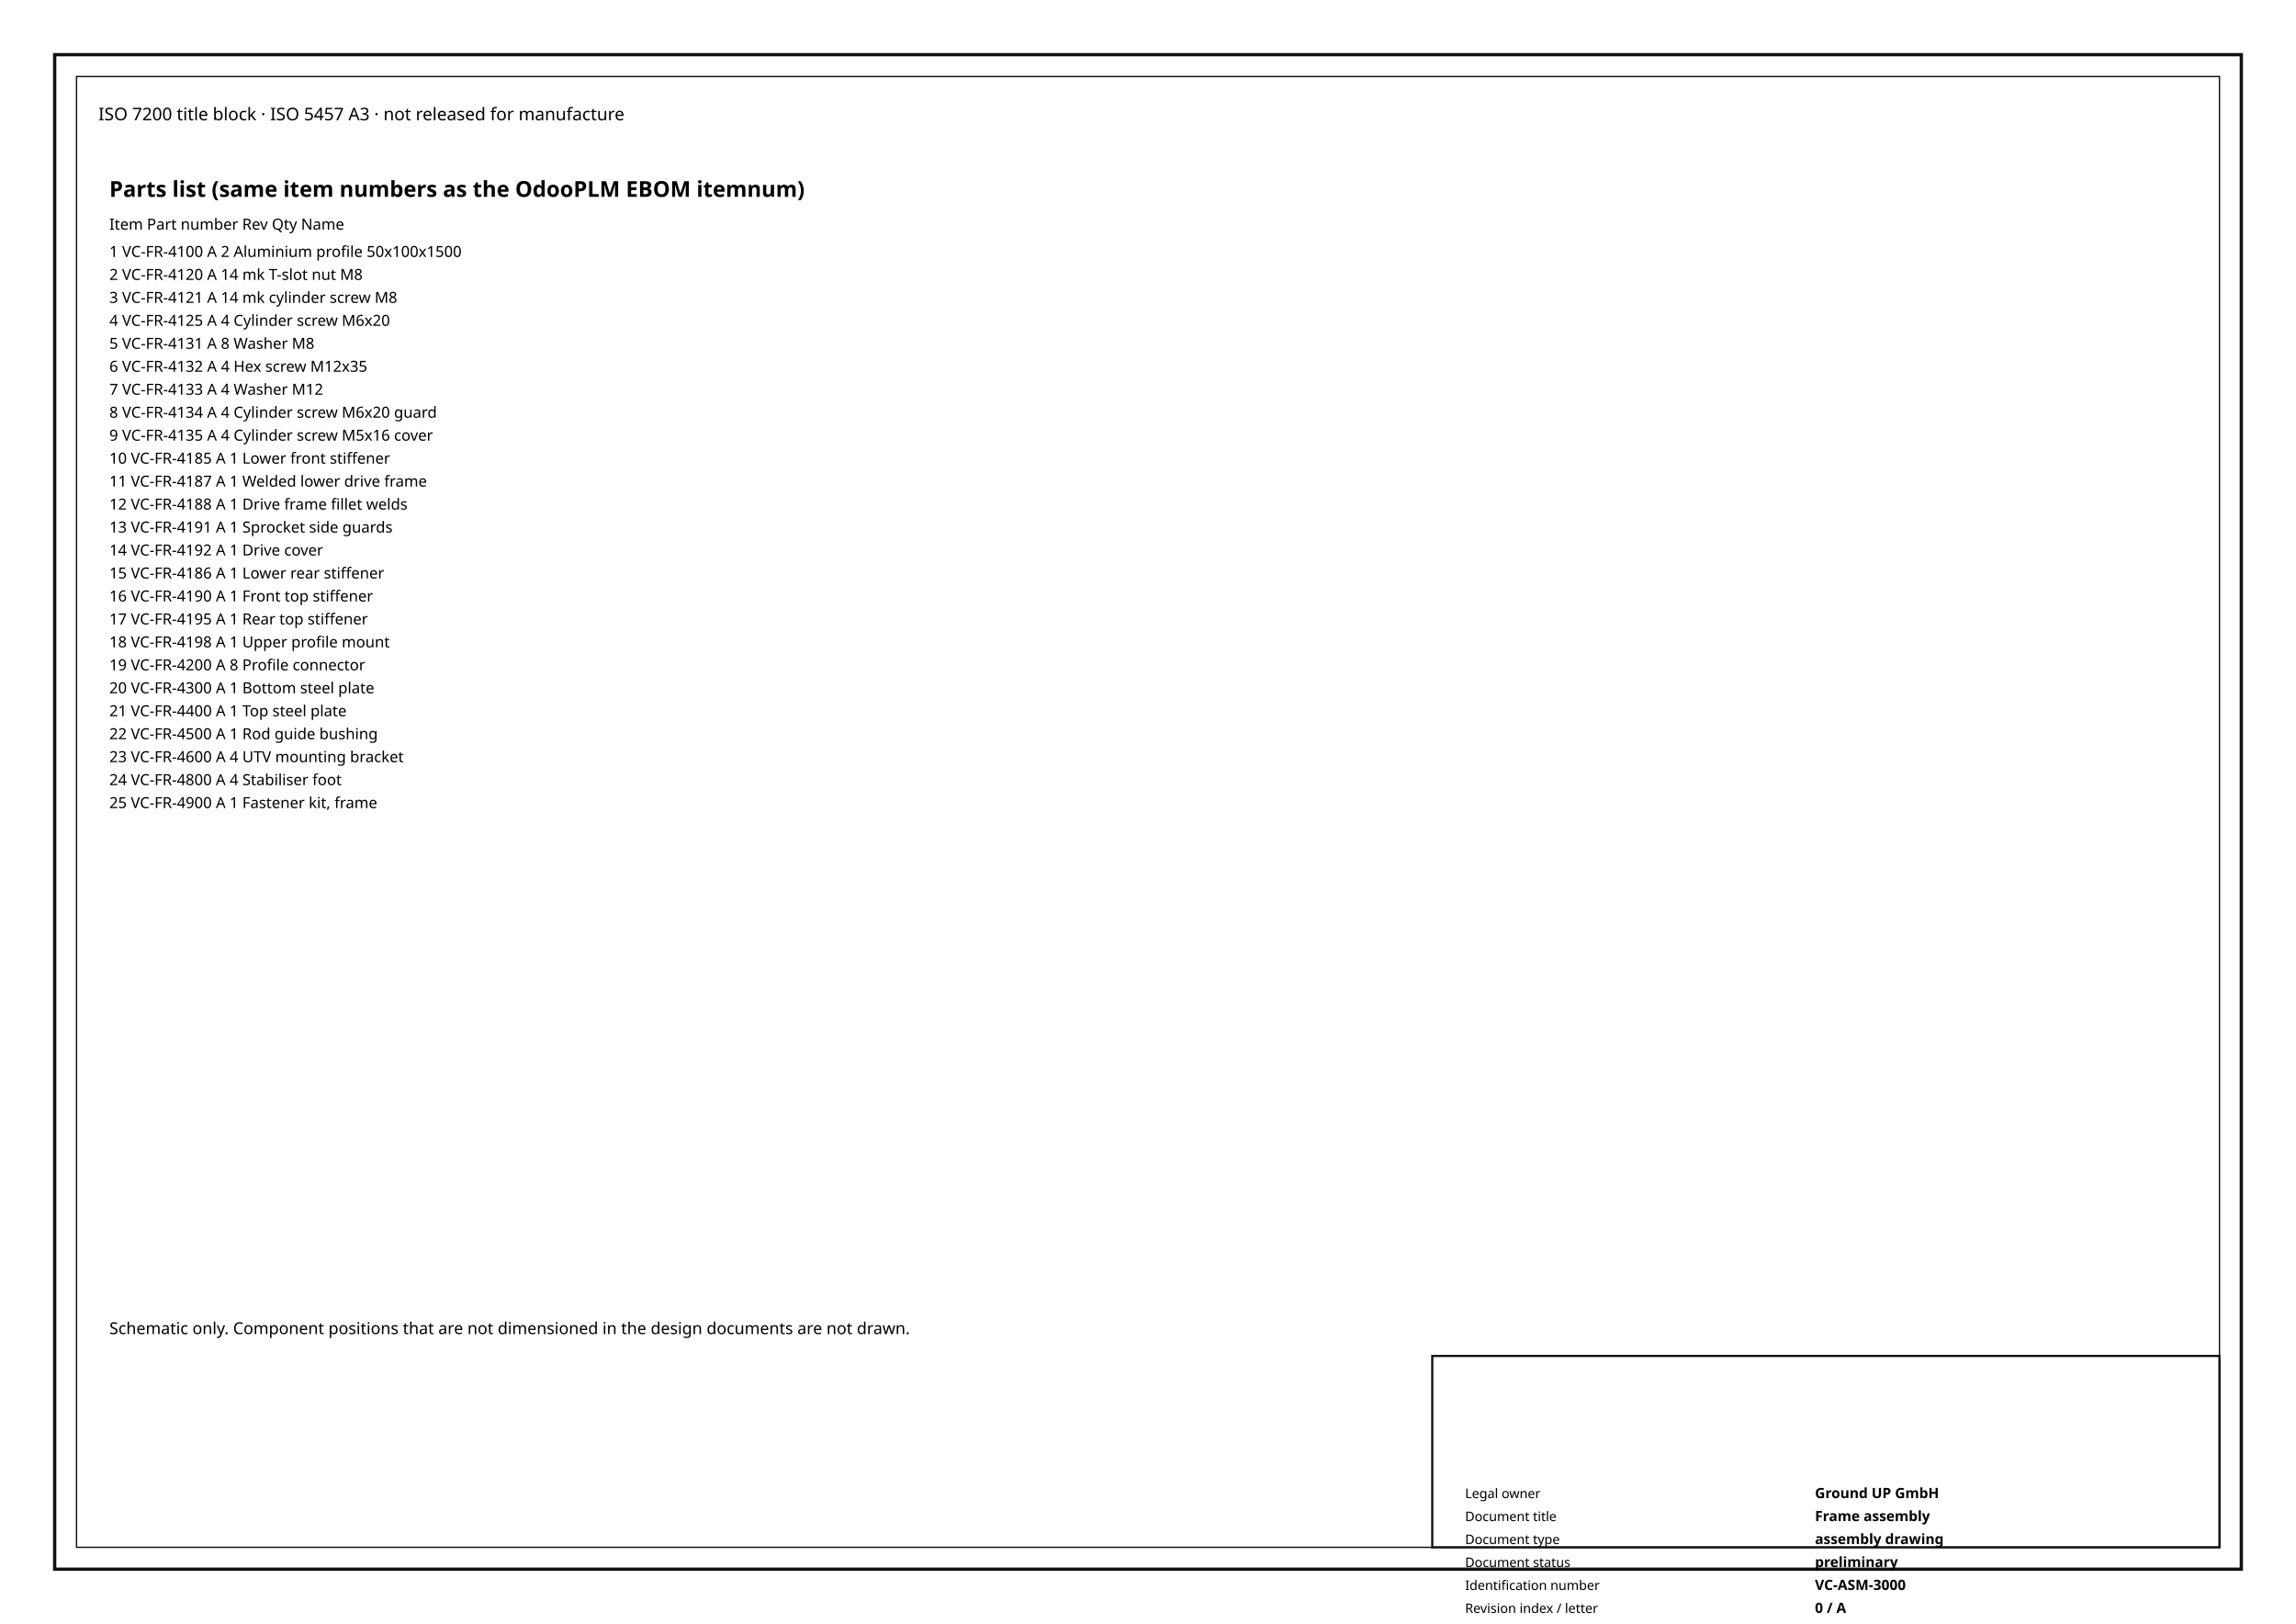
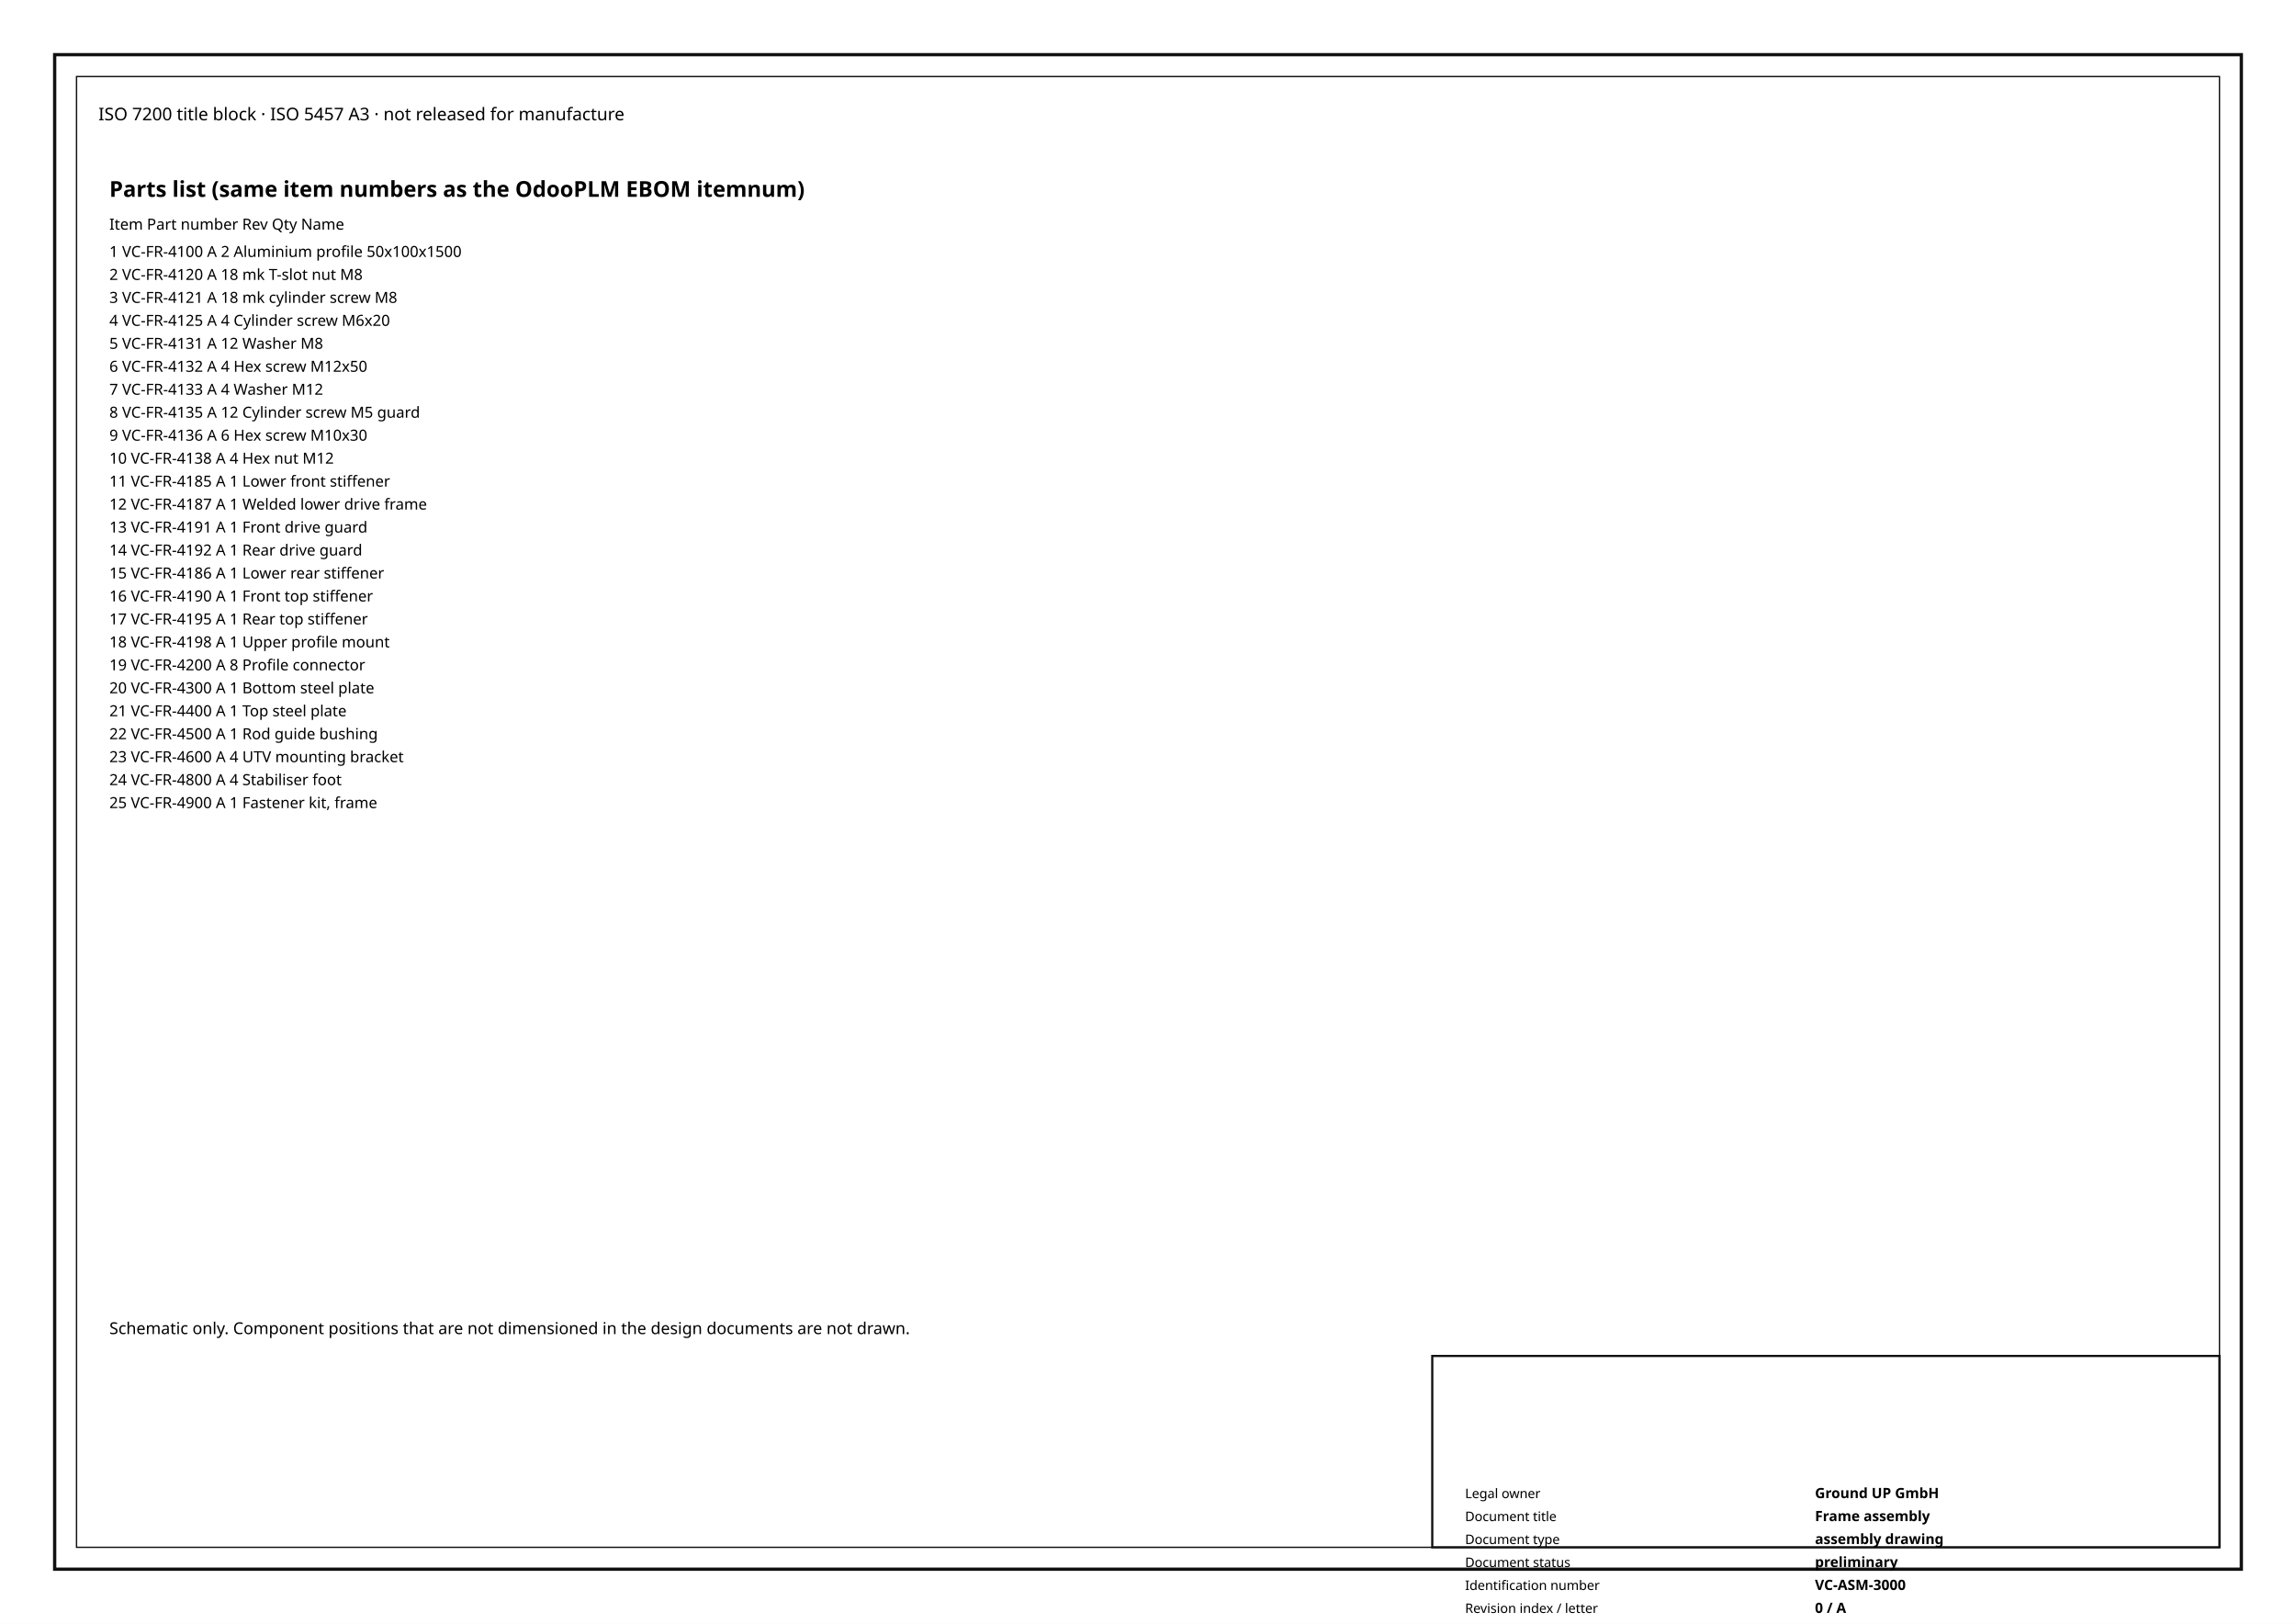
<svg xmlns="http://www.w3.org/2000/svg" width="420mm" height="297mm" viewBox="0 0 420.0 297.0">
  <rect width="100%" height="100%" fill="#fff" />
  <rect x="10" y="10" width="400" height="277" fill="none" stroke="#111" stroke-width="0.6" />
  <rect x="14" y="14" width="392" height="269" fill="none" stroke="#111" stroke-width="0.25" />
  <rect x="262" y="248" width="144" height="35" fill="none" stroke="#111" stroke-width="0.4" />
  <text x="18" y="22" font-size="3.2" font-family="sans-serif">ISO 7200 title block · ISO 5457 A3 · not released for manufacture</text>
  <text x="20" y="36" font-size="4" font-family="sans-serif" font-weight="700">Parts list (same item numbers as the OdooPLM EBOM itemnum)</text>
  <text x="20" y="42" font-size="2.8" font-family="sans-serif">Item  Part number   Rev  Qty  Name</text>
  <text x="20" y="47" font-size="2.8" font-family="sans-serif">1      VC-FR-4100     A    2    Aluminium profile 50x100x1500</text>
-   <text x="20" y="51.2" font-size="2.8" font-family="sans-serif">2      VC-FR-4120     A    14   mk T-slot nut M8</text>
-   <text x="20" y="55.4" font-size="2.8" font-family="sans-serif">3      VC-FR-4121     A    14   mk cylinder screw M8</text>
+   <text x="20" y="51.2" font-size="2.8" font-family="sans-serif">2      VC-FR-4120     A    18   mk T-slot nut M8</text>
+   <text x="20" y="55.4" font-size="2.8" font-family="sans-serif">3      VC-FR-4121     A    18   mk cylinder screw M8</text>
  <text x="20" y="59.6" font-size="2.8" font-family="sans-serif">4      VC-FR-4125     A    4    Cylinder screw M6x20</text>
-   <text x="20" y="63.8" font-size="2.8" font-family="sans-serif">5      VC-FR-4131     A    8    Washer M8</text>
-   <text x="20" y="68" font-size="2.8" font-family="sans-serif">6      VC-FR-4132     A    4    Hex screw M12x35</text>
+   <text x="20" y="63.8" font-size="2.8" font-family="sans-serif">5      VC-FR-4131     A    12   Washer M8</text>
+   <text x="20" y="68" font-size="2.8" font-family="sans-serif">6      VC-FR-4132     A    4    Hex screw M12x50</text>
  <text x="20" y="72.2" font-size="2.8" font-family="sans-serif">7      VC-FR-4133     A    4    Washer M12</text>
-   <text x="20" y="76.4" font-size="2.8" font-family="sans-serif">8      VC-FR-4134     A    4    Cylinder screw M6x20 guard</text>
-   <text x="20" y="80.6" font-size="2.8" font-family="sans-serif">9      VC-FR-4135     A    4    Cylinder screw M5x16 cover</text>
-   <text x="20" y="84.8" font-size="2.8" font-family="sans-serif">10     VC-FR-4185     A    1    Lower front stiffener</text>
-   <text x="20" y="89" font-size="2.8" font-family="sans-serif">11     VC-FR-4187     A    1    Welded lower drive frame</text>
-   <text x="20" y="93.2" font-size="2.8" font-family="sans-serif">12     VC-FR-4188     A    1    Drive frame fillet welds</text>
-   <text x="20" y="97.4" font-size="2.8" font-family="sans-serif">13     VC-FR-4191     A    1    Sprocket side guards</text>
-   <text x="20" y="101.6" font-size="2.8" font-family="sans-serif">14     VC-FR-4192     A    1    Drive cover</text>
+   <text x="20" y="76.4" font-size="2.8" font-family="sans-serif">8      VC-FR-4135     A    12   Cylinder screw M5 guard</text>
+   <text x="20" y="80.6" font-size="2.8" font-family="sans-serif">9      VC-FR-4136     A    6    Hex screw M10x30</text>
+   <text x="20" y="84.8" font-size="2.8" font-family="sans-serif">10     VC-FR-4138     A    4    Hex nut M12</text>
+   <text x="20" y="89" font-size="2.8" font-family="sans-serif">11     VC-FR-4185     A    1    Lower front stiffener</text>
+   <text x="20" y="93.2" font-size="2.8" font-family="sans-serif">12     VC-FR-4187     A    1    Welded lower drive frame</text>
+   <text x="20" y="97.4" font-size="2.8" font-family="sans-serif">13     VC-FR-4191     A    1    Front drive guard</text>
+   <text x="20" y="101.6" font-size="2.8" font-family="sans-serif">14     VC-FR-4192     A    1    Rear drive guard</text>
  <text x="20" y="105.8" font-size="2.8" font-family="sans-serif">15     VC-FR-4186     A    1    Lower rear stiffener</text>
  <text x="20" y="110" font-size="2.8" font-family="sans-serif">16     VC-FR-4190     A    1    Front top stiffener</text>
  <text x="20" y="114.2" font-size="2.8" font-family="sans-serif">17     VC-FR-4195     A    1    Rear top stiffener</text>
  <text x="20" y="118.4" font-size="2.8" font-family="sans-serif">18     VC-FR-4198     A    1    Upper profile mount</text>
  <text x="20" y="122.6" font-size="2.8" font-family="sans-serif">19     VC-FR-4200     A    8    Profile connector</text>
  <text x="20" y="126.8" font-size="2.8" font-family="sans-serif">20     VC-FR-4300     A    1    Bottom steel plate</text>
  <text x="20" y="131" font-size="2.8" font-family="sans-serif">21     VC-FR-4400     A    1    Top steel plate</text>
  <text x="20" y="135.2" font-size="2.8" font-family="sans-serif">22     VC-FR-4500     A    1    Rod guide bushing</text>
  <text x="20" y="139.4" font-size="2.8" font-family="sans-serif">23     VC-FR-4600     A    4    UTV mounting bracket</text>
  <text x="20" y="143.6" font-size="2.8" font-family="sans-serif">24     VC-FR-4800     A    4    Stabiliser foot</text>
  <text x="20" y="147.8" font-size="2.8" font-family="sans-serif">25     VC-FR-4900     A    1    Fastener kit, frame</text>
  <text x="20" y="244" font-size="3" font-family="sans-serif">Schematic only. Component positions that are not dimensioned in the design documents are not drawn.</text>
  <text x="268" y="274" font-size="2.4" font-family="sans-serif">Legal owner</text>
  <text x="332" y="274" font-size="2.6" font-family="sans-serif" font-weight="700">Ground UP GmbH</text>
  <text x="268" y="278.2" font-size="2.4" font-family="sans-serif">Document title</text>
  <text x="332" y="278.2" font-size="2.6" font-family="sans-serif" font-weight="700">Frame assembly</text>
  <text x="268" y="282.4" font-size="2.4" font-family="sans-serif">Document type</text>
  <text x="332" y="282.4" font-size="2.6" font-family="sans-serif" font-weight="700">assembly drawing</text>
  <text x="268" y="286.6" font-size="2.4" font-family="sans-serif">Document status</text>
  <text x="332" y="286.6" font-size="2.6" font-family="sans-serif" font-weight="700">preliminary</text>
  <text x="268" y="290.8" font-size="2.4" font-family="sans-serif">Identification number</text>
  <text x="332" y="290.8" font-size="2.6" font-family="sans-serif" font-weight="700">VC-ASM-3000</text>
  <text x="268" y="295" font-size="2.4" font-family="sans-serif">Revision index / letter</text>
  <text x="332" y="295" font-size="2.6" font-family="sans-serif" font-weight="700">0 / A</text>
  <text x="268" y="299.2" font-size="2.4" font-family="sans-serif">Creator</text>
  <text x="332" y="299.2" font-size="2.6" font-family="sans-serif" font-weight="700">vibrocore cad export</text>
  <text x="268" y="303.4" font-size="2.4" font-family="sans-serif">Created</text>
  <text x="332" y="303.4" font-size="2.6" font-family="sans-serif" font-weight="700">2026-11-19</text>
  <text x="268" y="307.6" font-size="2.4" font-family="sans-serif">Units</text>
  <text x="332" y="307.6" font-size="2.6" font-family="sans-serif" font-weight="700">mm</text>
  <text x="268" y="311.8" font-size="2.4" font-family="sans-serif">Projection</text>
  <text x="332" y="311.8" font-size="2.6" font-family="sans-serif" font-weight="700">first angle (ISO 128)</text>
  <text x="268" y="316" font-size="2.4" font-family="sans-serif">Sheet</text>
  <text x="332" y="316" font-size="2.6" font-family="sans-serif" font-weight="700">1 / 1</text>
</svg>
